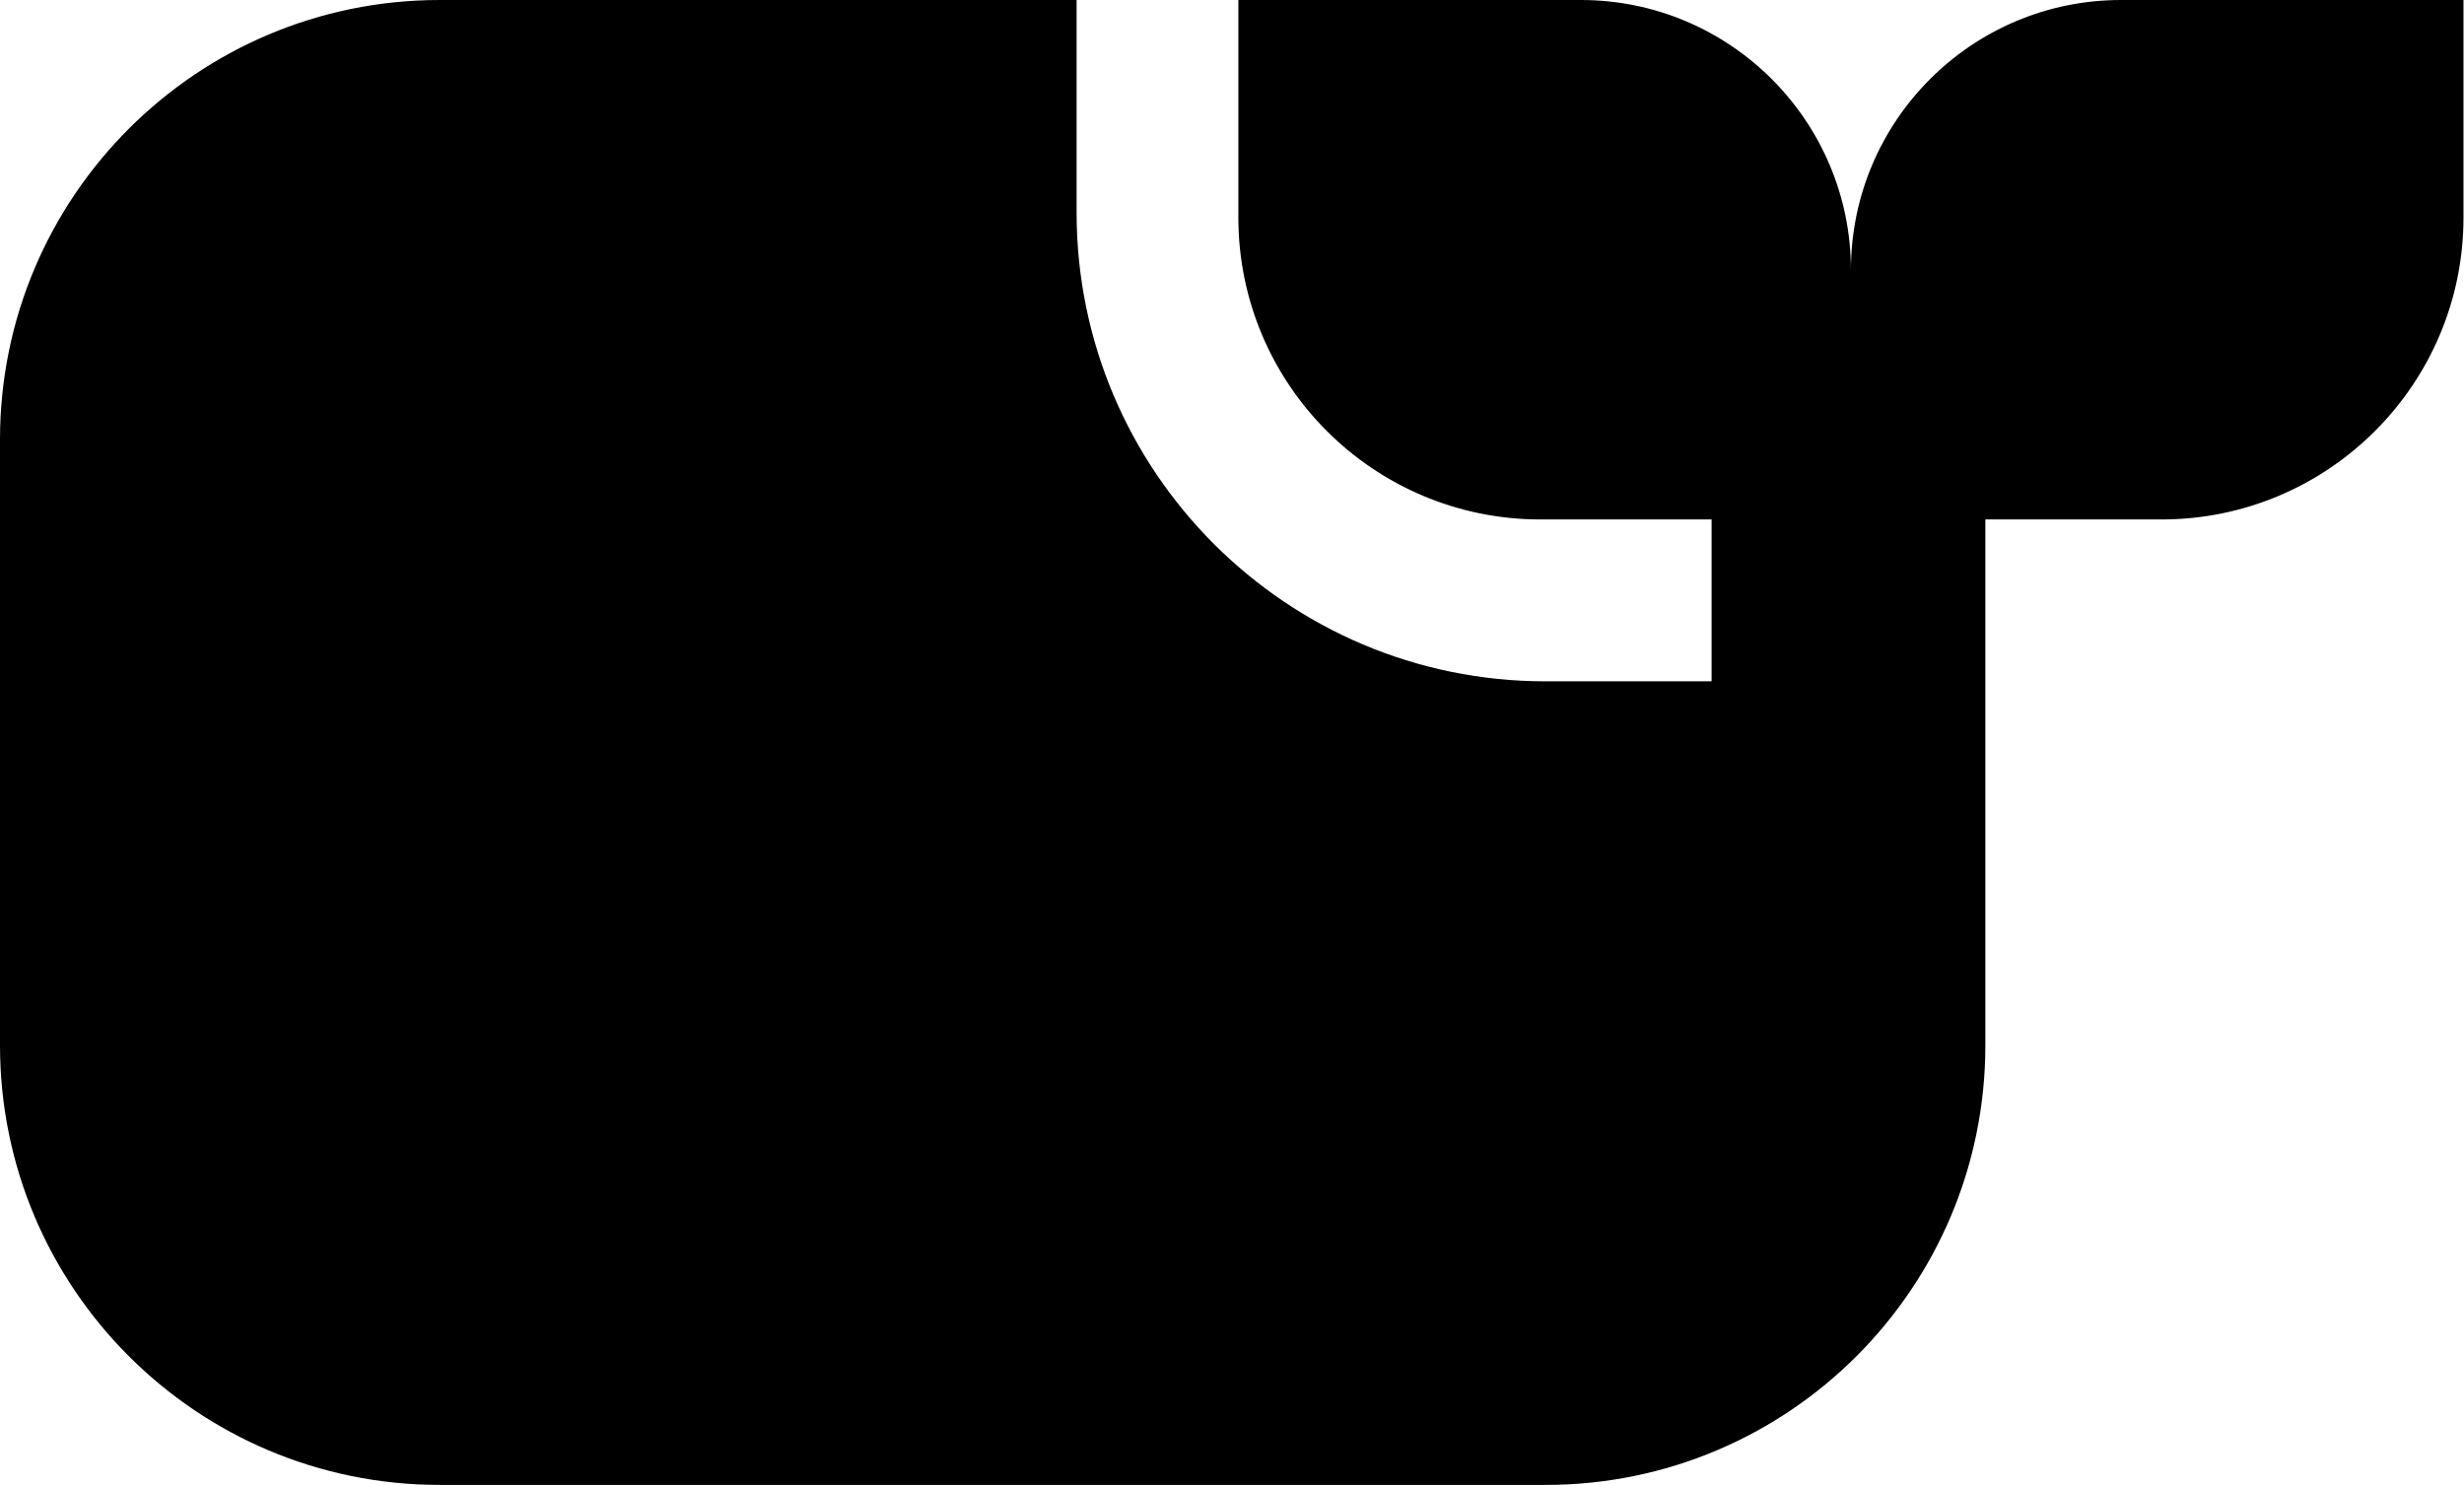
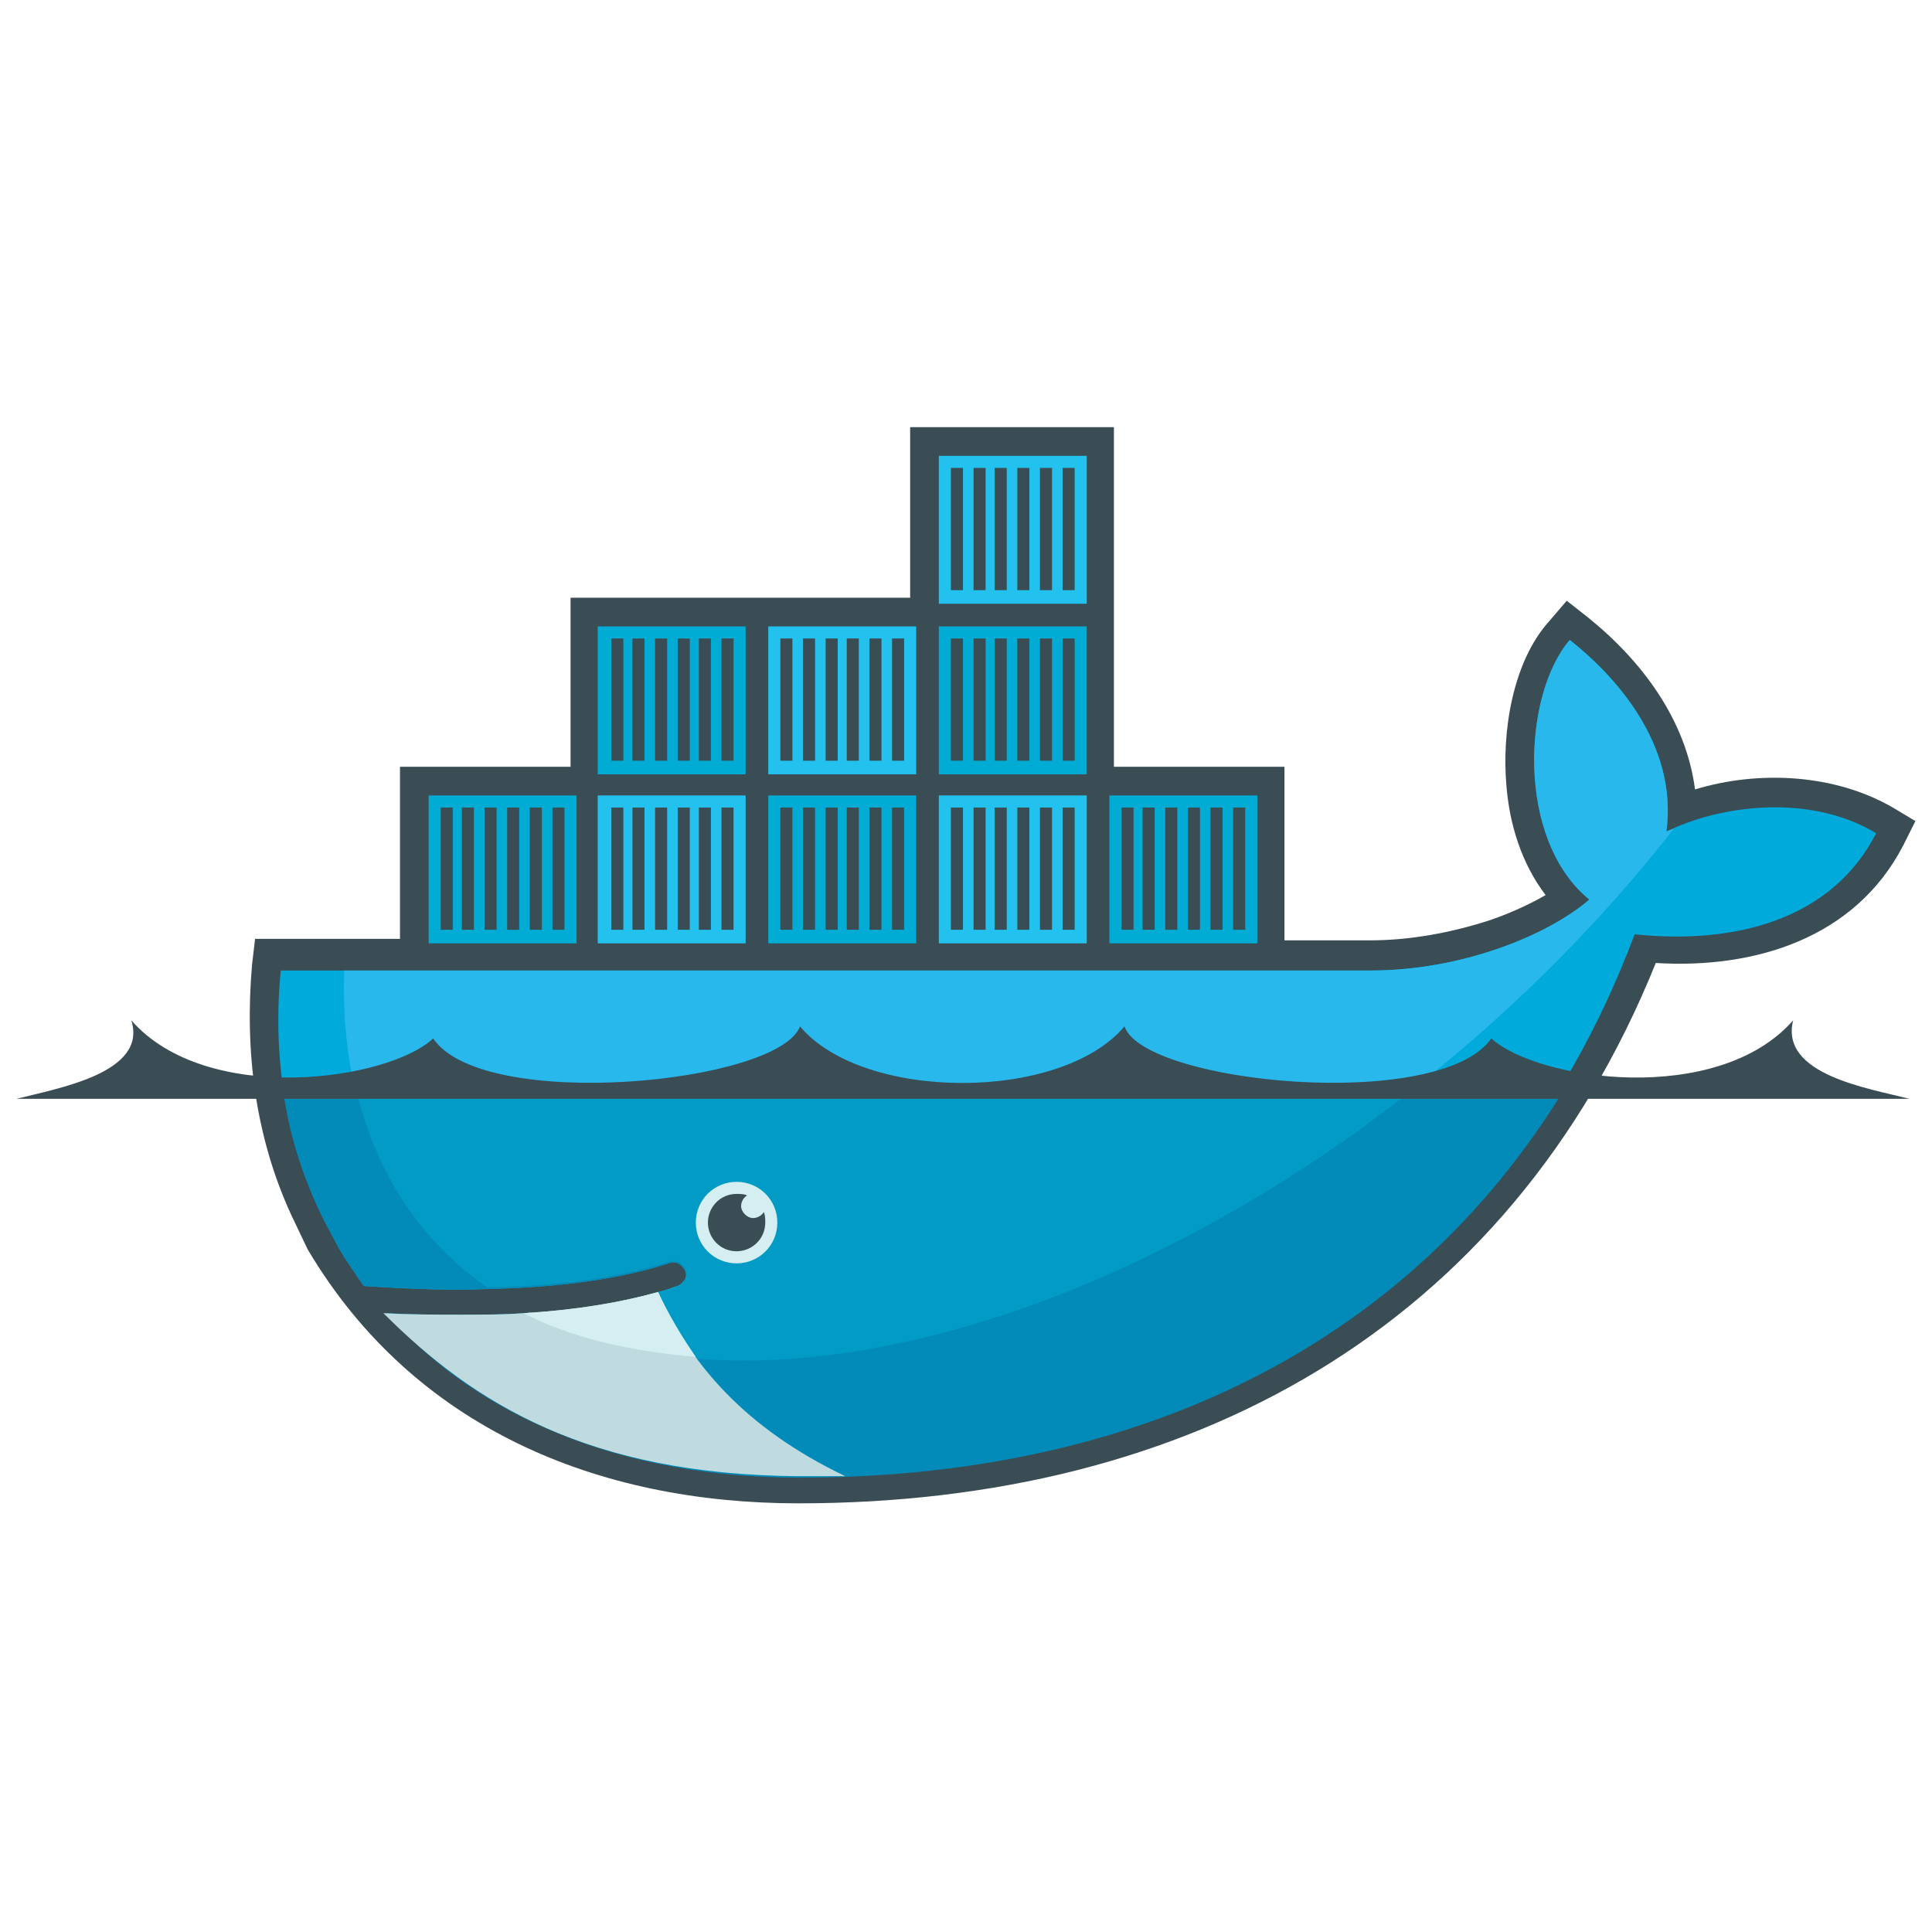
- <svg xmlns="http://www.w3.org/2000/svg" viewBox="-0 -0 1252 754.7">
-   <path d="m1077.76 0c-75.81 0-137.27 61.46-137.27 137.27-.01-75.81-61.47-137.27-137.28-137.27h-173.98v110.51c0 84.77 68.72 153.49 153.49 153.49h86.97v82.26h-84.37c-131.59 0-238.28-106.66-238.28-238.25v-108.01h-323.58c-123.42 0-223.46 100.03-223.46 223.43v307.8c0 123.4 100.04 223.43 223.46 223.43h561.87c123.42 0 223.46-100.03 223.46-223.43v-267.23h89.46c84.77 0 153.49-68.72 153.49-153.49v-110.51z" fill="#000000" />
+ <svg xmlns="http://www.w3.org/2000/svg" viewBox="0 0 128 128">
+   <path fill-rule="evenodd" clip-rule="evenodd" fill="#3A4D54" d="M73.8 50.8h11.3v11.5h5.7c2.6 0 5.3-.5 7.8-1.3 1.2-.4 2.6-1 3.8-1.7-1.6-2.1-2.4-4.7-2.6-7.3-.3-3.5.4-8.1 2.8-10.8l1.2-1.4 1.4 1.1c3.6 2.9 6.5 6.8 7.1 11.4 4.3-1.3 9.3-1 13.1 1.2l1.5.9-.8 1.6c-3.2 6.2-9.9 8.2-16.4 7.8-9.8 24.3-31 35.8-56.8 35.8-13.3 0-25.5-5-32.5-16.8l-.1-.2-1-2.1c-2.4-5.2-3.1-10.9-2.6-16.6l.2-1.7h9.6V50.8h11.3V39.6h22.5V28.3h13.5v22.5z" />
+   <path fill="#00AADA" d="M110.4 55.1c.8-5.9-3.6-10.5-6.4-12.7-3.1 3.6-3.6 13.2 1.3 17.2-2.8 2.4-8.5 4.7-14.5 4.7H18.6c-.6 6.2.5 11.9 3 16.8l.8 1.5c.5.9 1.1 1.7 1.7 2.6 3 .2 5.7.3 8.2.2 4.9-.1 8.9-.7 12-1.7.5-.2.9.1 1.1.5.2.5-.1.9-.5 1.1-.4.1-.8.3-1.3.4-2.4.7-5 1.1-8.3 1.3h-.6c-1.3.1-2.7.1-4.2.1-1.6 0-3.1 0-4.9-.1 6 6.8 15.4 10.8 27.2 10.8 25 0 46.2-11.1 55.5-35.9 6.7.7 13.1-1 16-6.7-4.5-2.7-10.5-1.8-13.9-.1z" />
+   <path fill="#28B8EB" d="M110.4 55.1c.8-5.9-3.6-10.5-6.4-12.7-3.1 3.6-3.6 13.2 1.3 17.2-2.8 2.4-8.5 4.7-14.5 4.7h-68c-.3 9.5 3.2 16.7 9.5 21 4.9-.1 8.9-.7 12-1.7.5-.2.9.1 1.1.5.2.5-.1.9-.5 1.1-.4.1-.8.3-1.3.4-2.4.7-5.2 1.2-8.5 1.4l-.1-.1c8.5 4.4 20.8 4.3 35-1.1 15.8-6.1 30.6-17.7 40.9-30.9-.2.1-.4.1-.5.2z" />
+   <path fill="#028BB8" d="M18.7 71.8c.4 3.3 1.4 6.4 2.9 9.3l.8 1.5c.5.9 1.1 1.7 1.7 2.6 3 .2 5.7.3 8.2.2 4.9-.1 8.9-.7 12-1.7.5-.2.9.1 1.1.5.2.5-.1.9-.5 1.1-.4.1-.8.3-1.3.4-2.4.7-5.2 1.2-8.5 1.4h-.4c-1.3.1-2.7.1-4.1.1-1.6 0-3.2 0-4.9-.1 6 6.8 15.5 10.8 27.3 10.8 21.4 0 40-8.1 50.8-26H18.7v-.1z" />
+   <path fill="#019BC6" d="M23.5 71.8c1.3 5.8 4.3 10.4 8.8 13.5 4.9-.1 8.9-.7 12-1.7.5-.2.9.1 1.1.5.2.5-.1.9-.5 1.1-.4.1-.8.3-1.3.4-2.4.7-5.2 1.2-8.6 1.4 8.5 4.4 20.8 4.3 34.9-1.1 8.5-3.3 16.8-8.2 24.2-14.1H23.5z" />
+   <path fill-rule="evenodd" clip-rule="evenodd" fill="#00ACD3" d="M28.4 52.7h9.8v9.8h-9.8v-9.8zm.8.8h.8v8.1h-.8v-8.1zm1.4 0h.8v8.1h-.8v-8.1zm1.5 0h.8v8.1h-.8v-8.1zm1.5 0h.8v8.1h-.8v-8.1zm1.5 0h.8v8.1h-.8v-8.1zm1.5 0h.8v8.1h-.8v-8.1zm3-12h9.8v9.8h-9.8v-9.8zm.9.8h.8v8.1h-.8v-8.1zm1.4 0h.8v8.1h-.8v-8.1zm1.5 0h.8v8.1h-.8v-8.1zm1.5 0h.8v8.1h-.8v-8.1zm1.4 0h.8v8.1h-.8v-8.1zm1.5 0h.8v8.1h-.8v-8.1z" />
+   <path fill-rule="evenodd" clip-rule="evenodd" fill="#23C2EE" d="M39.6 52.7h9.8v9.8h-9.8v-9.8zm.9.8h.8v8.1h-.8v-8.1zm1.4 0h.8v8.1h-.8v-8.1zm1.5 0h.8v8.1h-.8v-8.1zm1.5 0h.8v8.1h-.8v-8.1zm1.4 0h.8v8.1h-.8v-8.1zm1.5 0h.8v8.1h-.8v-8.1z" />
+   <path fill-rule="evenodd" clip-rule="evenodd" fill="#00ACD3" d="M50.9 52.7h9.8v9.8h-9.8v-9.8zm.8.8h.8v8.1h-.8v-8.1zm1.5 0h.8v8.1h-.8v-8.1zm1.5 0h.8v8.1h-.8v-8.1zm1.4 0h.8v8.1h-.8v-8.1zm1.5 0h.8v8.1h-.8v-8.1zm1.5 0h.8v8.1h-.8v-8.1z" />
+   <path fill-rule="evenodd" clip-rule="evenodd" fill="#23C2EE" d="M50.9 41.5h9.8v9.8h-9.8v-9.8zm.8.8h.8v8.1h-.8v-8.1zm1.5 0h.8v8.1h-.8v-8.1zm1.5 0h.8v8.1h-.8v-8.1zm1.4 0h.8v8.1h-.8v-8.1zm1.5 0h.8v8.1h-.8v-8.1zm1.5 0h.8v8.1h-.8v-8.1zm3.1 10.4H72v9.8h-9.8v-9.8zm.8.8h.8v8.1H63v-8.1zm1.5 0h.8v8.1h-.8v-8.1zm1.4 0h.8v8.1h-.8v-8.1zm1.5 0h.8v8.1h-.8v-8.1zm1.5 0h.8v8.1h-.8v-8.1zm1.5 0h.8v8.1h-.8v-8.1z" />
+   <path fill-rule="evenodd" clip-rule="evenodd" fill="#00ACD3" d="M62.2 41.5H72v9.8h-9.8v-9.8zm.8.8h.8v8.1H63v-8.1zm1.5 0h.8v8.1h-.8v-8.1zm1.4 0h.8v8.1h-.8v-8.1zm1.5 0h.8v8.1h-.8v-8.1zm1.5 0h.8v8.1h-.8v-8.1zm1.5 0h.8v8.1h-.8v-8.1z" />
+   <path fill-rule="evenodd" clip-rule="evenodd" fill="#23C2EE" d="M62.2 30.2H72V40h-9.8v-9.8zm.8.8h.8v8.1H63V31zm1.5 0h.8v8.1h-.8V31zm1.4 0h.8v8.1h-.8V31zm1.5 0h.8v8.1h-.8V31zm1.5 0h.8v8.1h-.8V31zm1.5 0h.8v8.1h-.8V31z" />
+   <path fill-rule="evenodd" clip-rule="evenodd" fill="#00ACD3" d="M73.5 52.7h9.8v9.8h-9.8v-9.8zm.8.8h.8v8.1h-.8v-8.1zm1.4 0h.8v8.1h-.8v-8.1zm1.5 0h.8v8.1h-.8v-8.1zm1.5 0h.8v8.1h-.8v-8.1zm1.5 0h.8v8.1h-.8v-8.1zm1.5 0h.8v8.1h-.8v-8.1z" />
+   <path fill-rule="evenodd" clip-rule="evenodd" fill="#D4EEF1" d="M48.8 78.3c1.5 0 2.7 1.2 2.7 2.7 0 1.5-1.2 2.7-2.7 2.7-1.5 0-2.7-1.2-2.7-2.7 0-1.5 1.2-2.7 2.7-2.7" />
+   <path fill-rule="evenodd" clip-rule="evenodd" fill="#3A4D54" d="M48.8 79.1c.2 0 .5 0 .7.1-.2.1-.4.4-.4.7 0 .4.4.8.8.8.3 0 .6-.2.7-.4.1.2.1.5.1.7 0 1.1-.9 1.9-1.9 1.9-1.1 0-1.9-.9-1.9-1.9 0-1 .8-1.9 1.9-1.9M1.1 72.8h125.4c-2.7-.7-8.6-1.6-7.7-5.2-5 5.7-16.9 4-20 1.2-3.4 4.9-23 3-24.3-.8-4.2 5-17.3 5-21.5 0-1.4 3.8-21 5.7-24.3.8-3 2.8-15 4.5-20-1.2 1.1 3.5-4.9 4.5-7.6 5.2" />
+   <path fill="#BFDBE0" d="M56 97.8c-6.7-3.2-10.3-7.5-12.4-12.2-2.5.7-5.5 1.2-8.9 1.4-1.3.1-2.7.1-4.1.1-1.7 0-3.4 0-5.2-.1 6 6 13.6 10.7 27.5 10.8H56z" />
+   <path fill="#D4EEF1" d="M46.1 89.9c-.9-1.3-1.8-2.8-2.5-4.3-2.5.7-5.5 1.2-8.9 1.4 2.3 1.2 5.7 2.4 11.4 2.9z" />
</svg>
